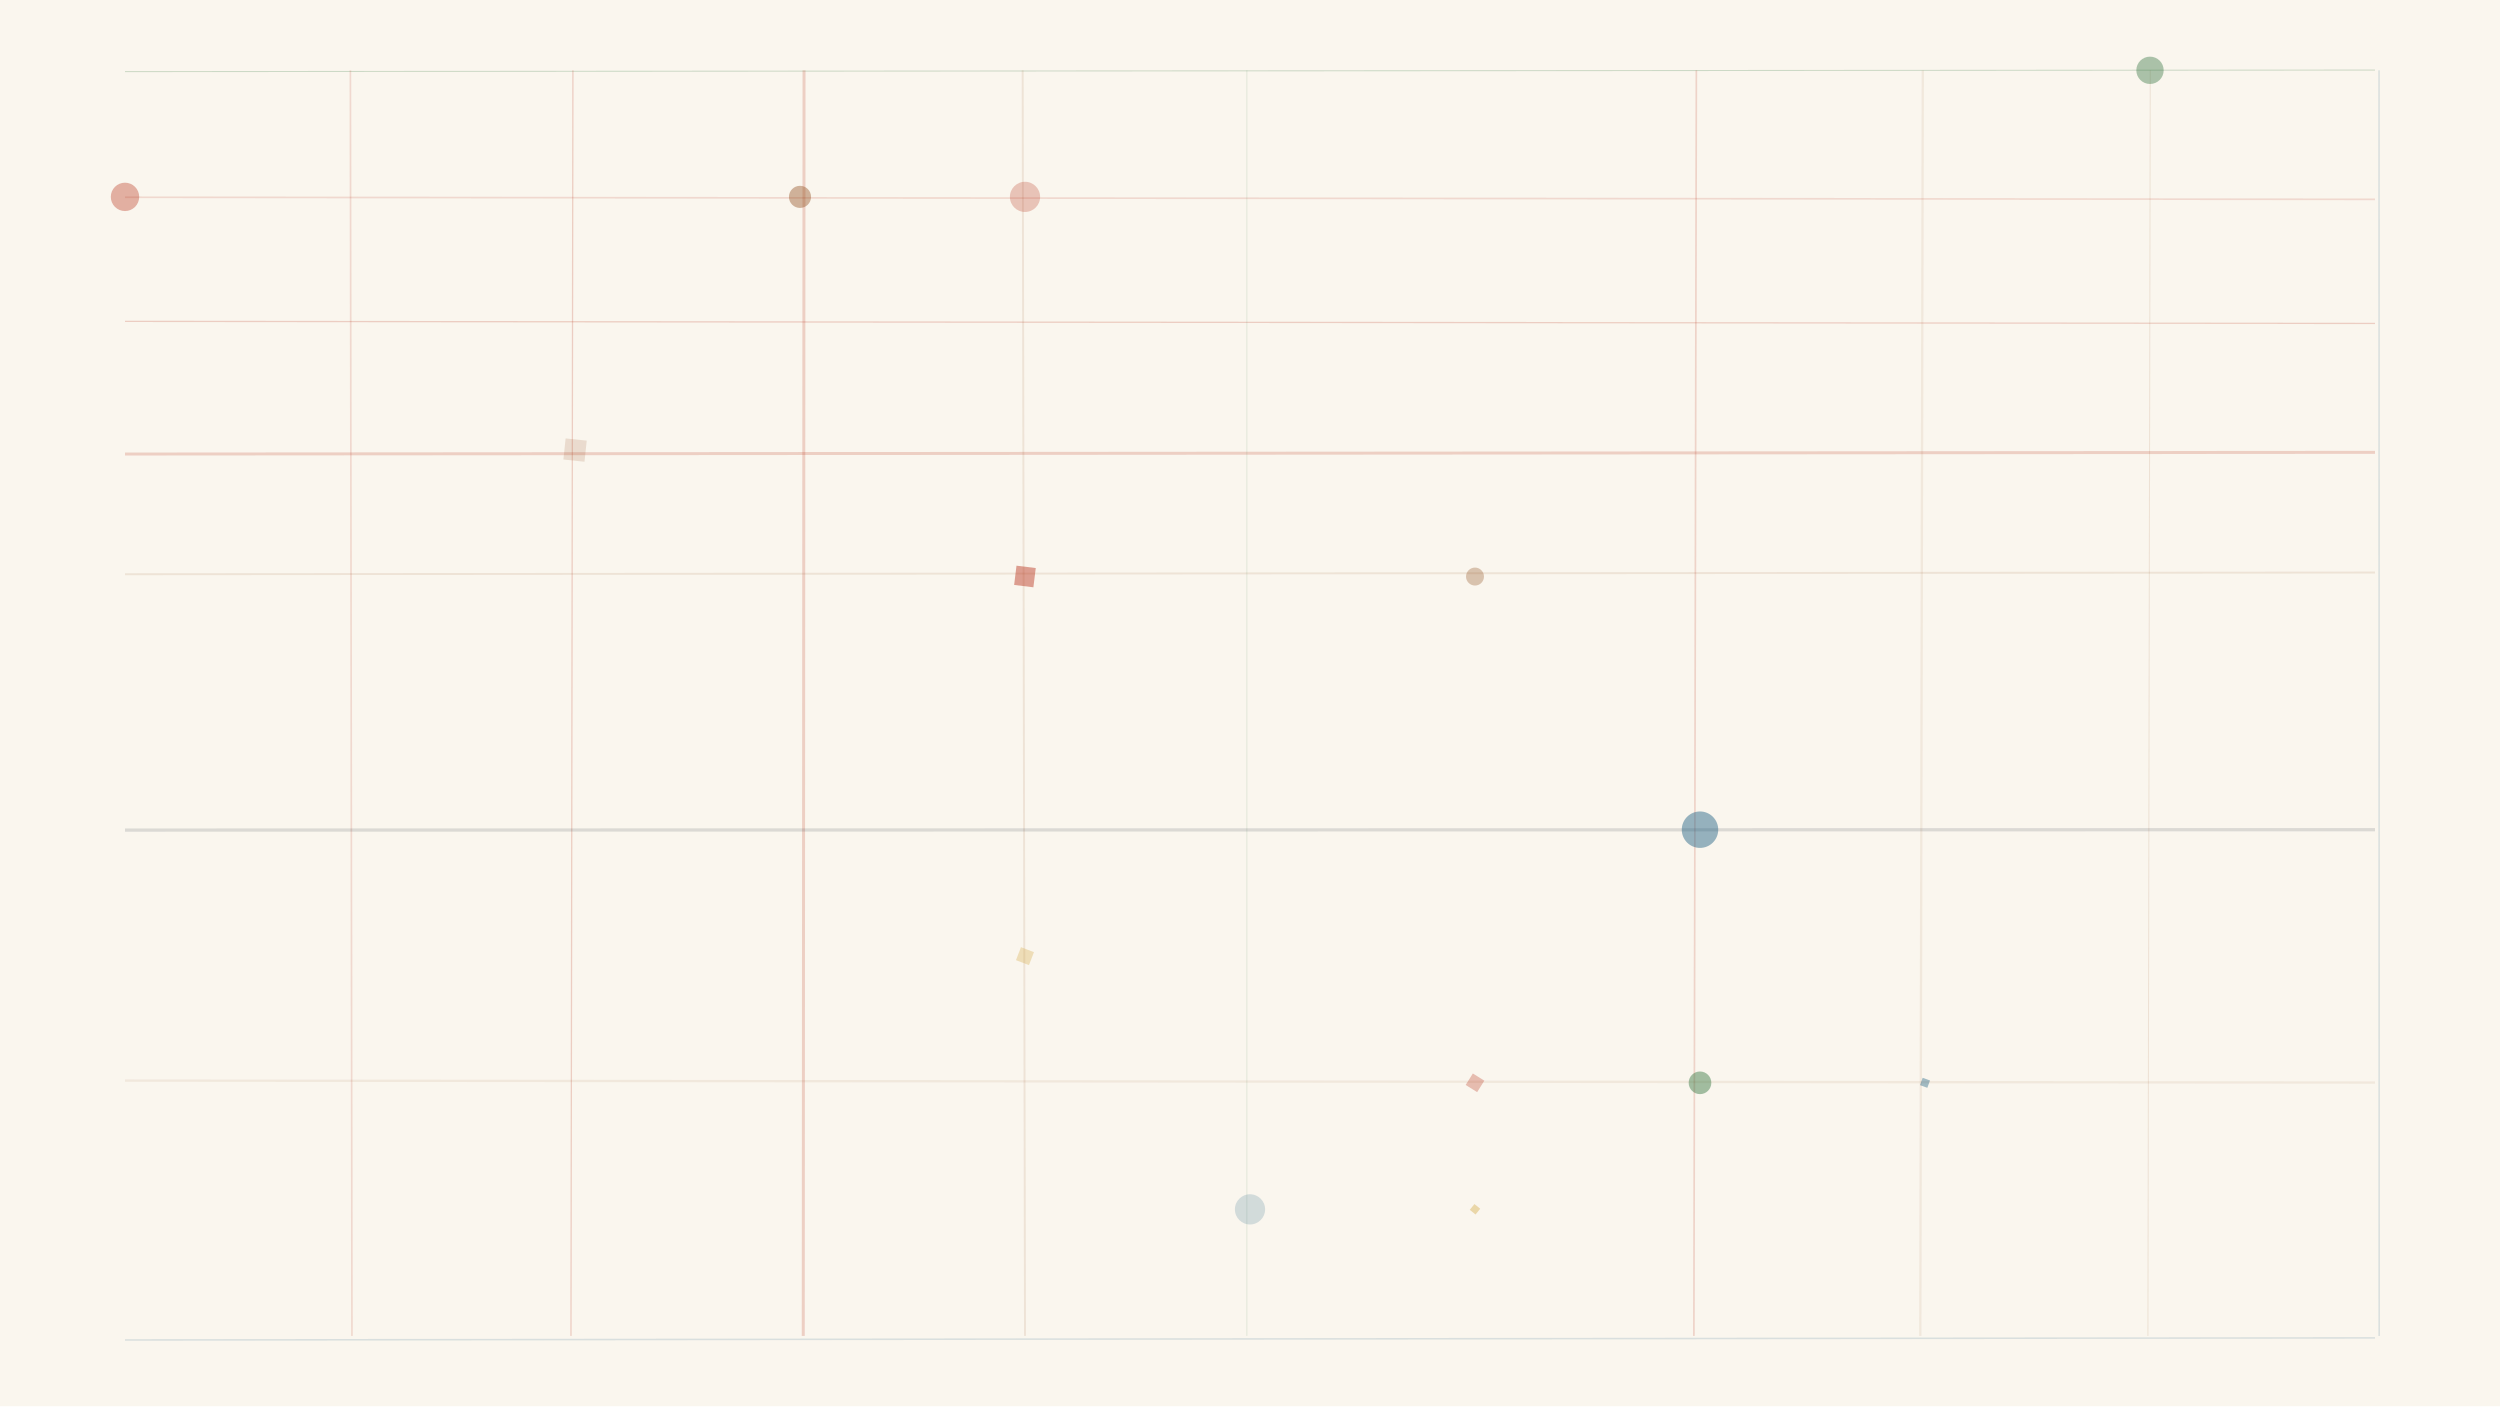
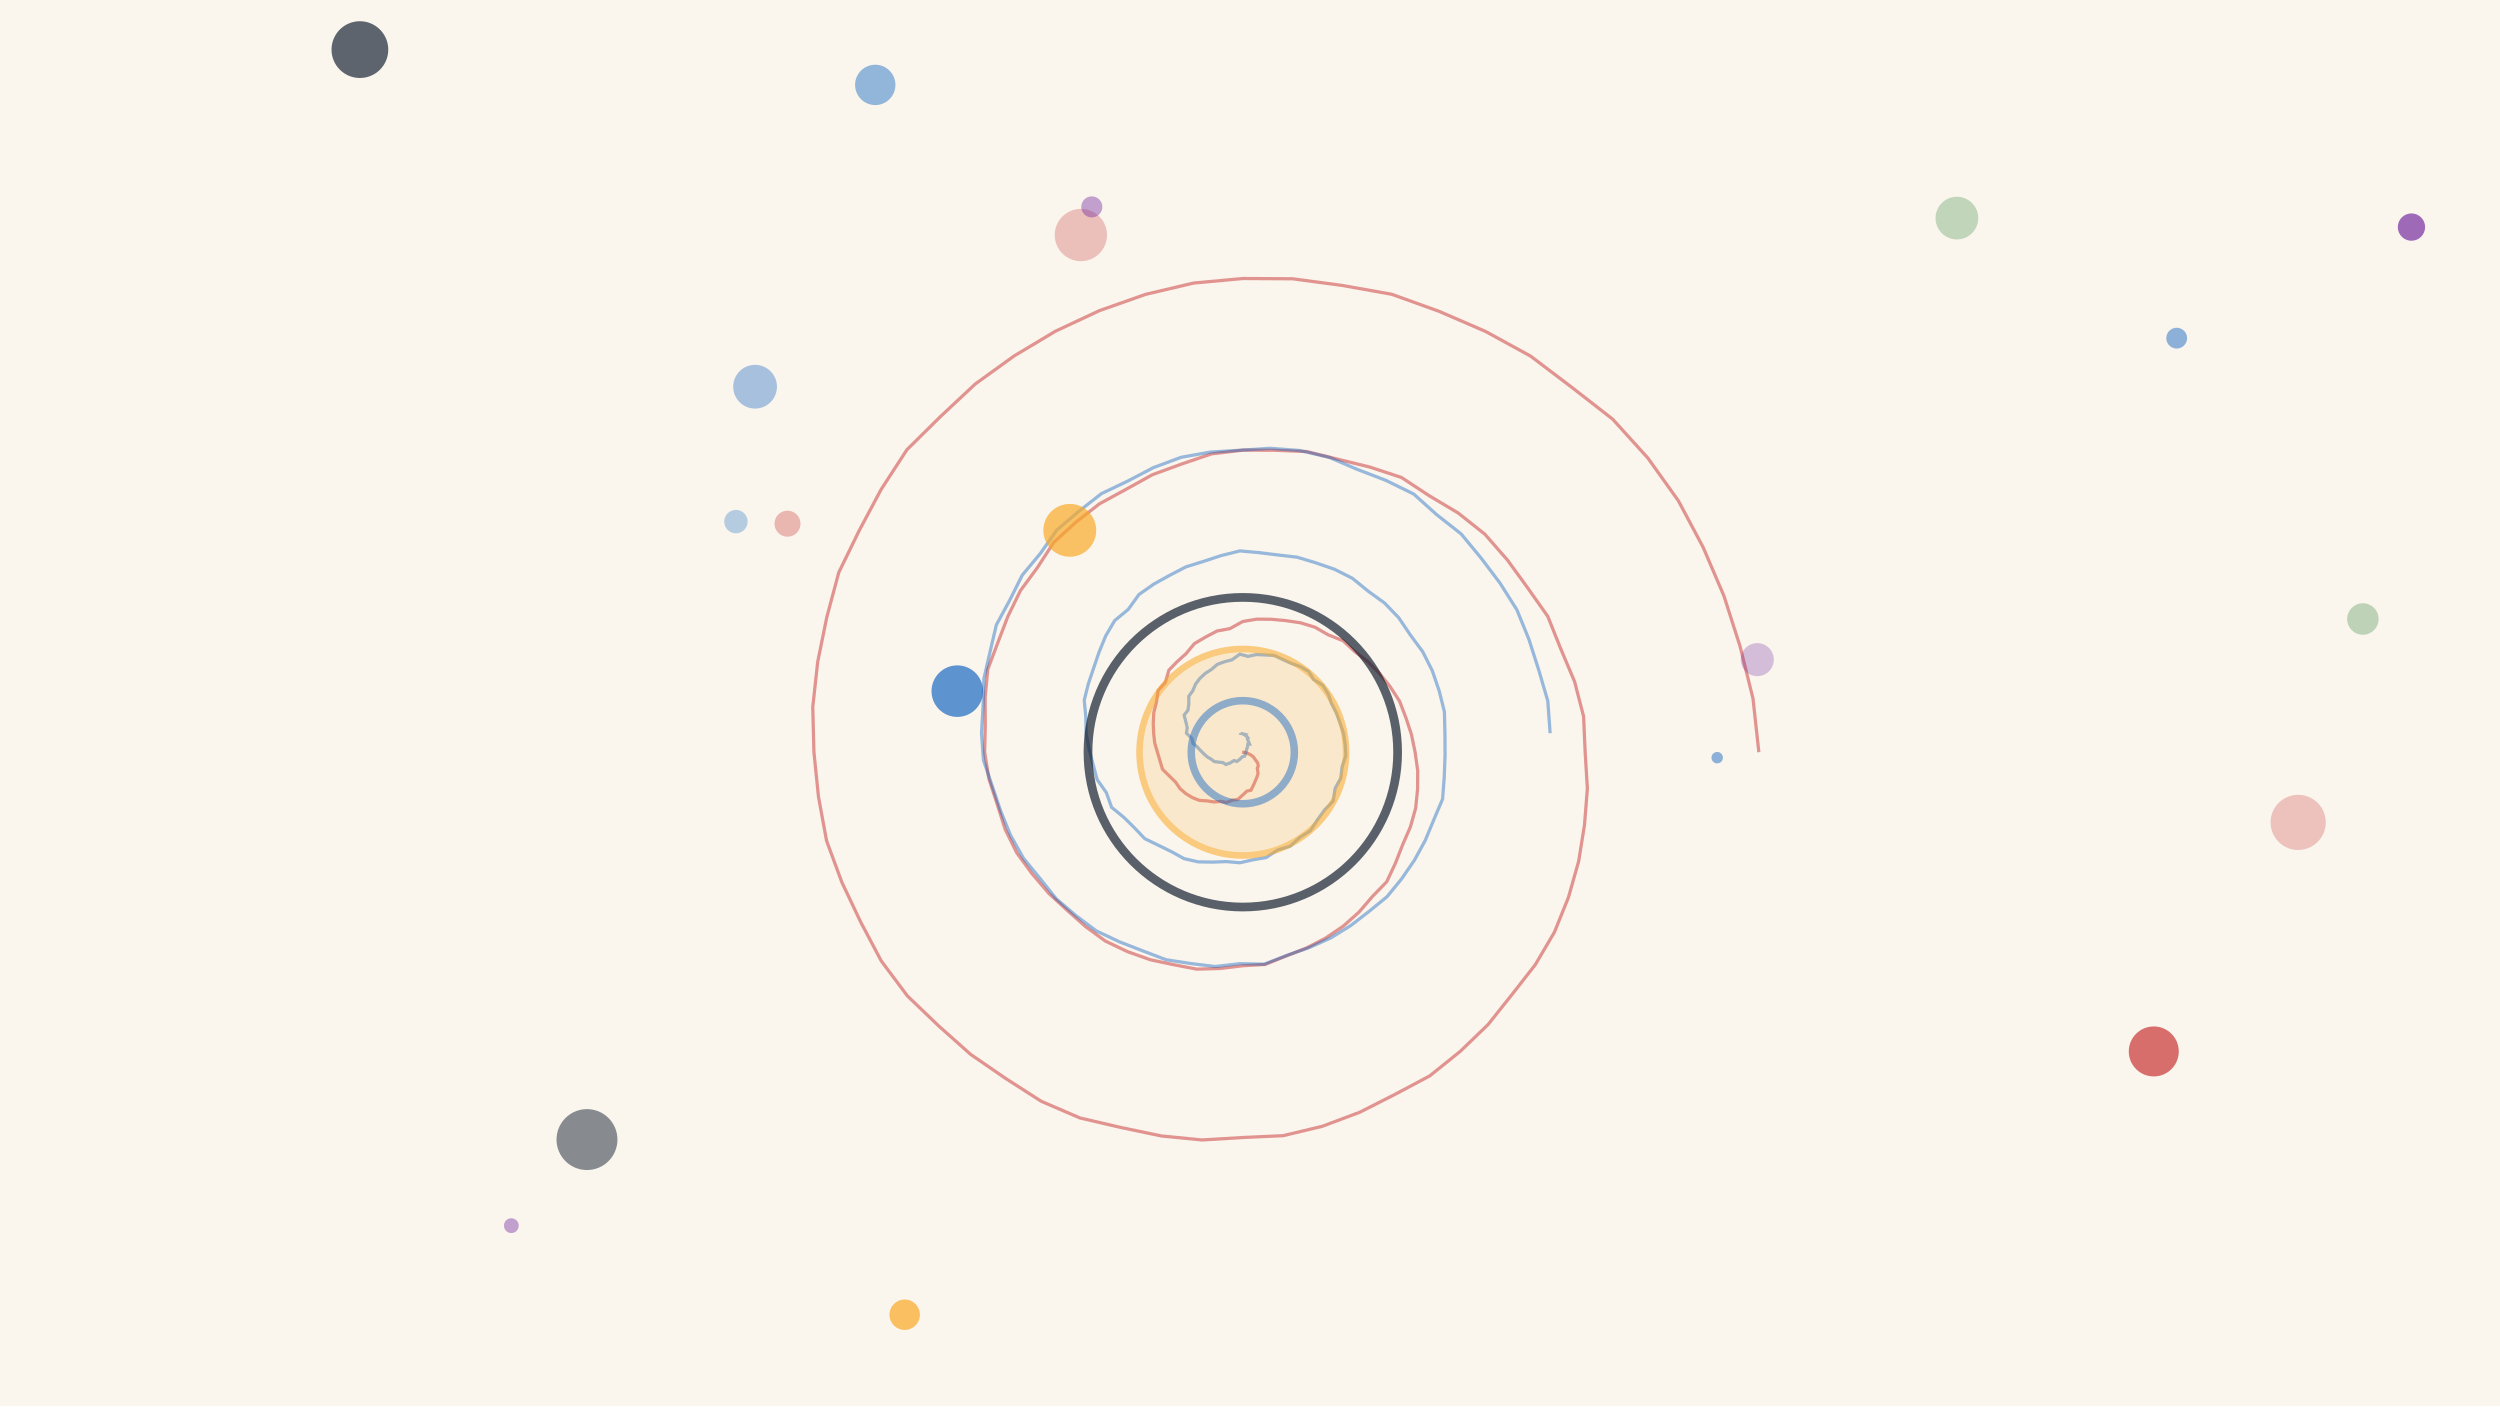
<svg xmlns="http://www.w3.org/2000/svg" viewBox="0 0 1920 1080" width="1920" height="1080">
  <rect width="1920" height="1080" fill="#FAF6EE" />
-   <line x1="96" y1="55.0" x2="1824" y2="53.8" stroke="#2B7038" stroke-width="0.8" opacity="0.22" />
-   <line x1="96" y1="151.5" x2="1824" y2="153.1" stroke="#B7311A" stroke-width="1.3" opacity="0.15" />
-   <line x1="269.1" y1="54" x2="270.3" y2="1026" stroke="#B7311A" stroke-width="1.3" opacity="0.15" />
-   <line x1="96" y1="246.8" x2="1824" y2="248.4" stroke="#B7311A" stroke-width="1.0" opacity="0.21" />
-   <line x1="440.0" y1="54" x2="438.5" y2="1026" stroke="#B7311A" stroke-width="1.0" opacity="0.21" />
-   <line x1="96" y1="348.7" x2="1824" y2="347.4" stroke="#B7311A" stroke-width="2.3" opacity="0.20" />
-   <line x1="617.5" y1="54" x2="616.9" y2="1026" stroke="#B7311A" stroke-width="2.3" opacity="0.20" />
-   <line x1="96" y1="441.0" x2="1824" y2="439.7" stroke="#8B4513" stroke-width="1.5" opacity="0.11" />
-   <line x1="785.4" y1="54" x2="787.2" y2="1026" stroke="#8B4513" stroke-width="1.5" opacity="0.11" />
-   <line x1="957.6" y1="54" x2="957.6" y2="1026" stroke="#2B7038" stroke-width="0.7" opacity="0.13" />
-   <line x1="96" y1="637.5" x2="1824" y2="637.2" stroke="#0A1628" stroke-width="2.5" opacity="0.13" />
-   <line x1="1302.8" y1="54" x2="1300.9" y2="1026" stroke="#B7311A" stroke-width="1.3" opacity="0.18" />
-   <line x1="96" y1="829.9" x2="1824" y2="831.4" stroke="#8B4513" stroke-width="1.8" opacity="0.08" />
-   <line x1="1476.7" y1="54" x2="1474.8" y2="1026" stroke="#8B4513" stroke-width="1.8" opacity="0.08" />
-   <line x1="1651.4" y1="54" x2="1649.6" y2="1026" stroke="#8B4513" stroke-width="0.8" opacity="0.12" />
-   <line x1="96" y1="1029.1" x2="1824" y2="1027.5" stroke="#1B5E80" stroke-width="1.2" opacity="0.15" />
-   <line x1="1827.1" y1="54" x2="1827.2" y2="1026" stroke="#1B5E80" stroke-width="1.2" opacity="0.15" />
-   <circle cx="96.0" cy="151.2" r="10.9" fill="#B7311A" opacity="0.36" />
-   <rect x="433.5" y="337.5" width="16.3" height="16.3" fill="#8B4513" opacity="0.15" transform="rotate(6 441.6 345.6)" />
-   <circle cx="614.4" cy="151.2" r="8.5" fill="#8B4513" opacity="0.39" />
-   <circle cx="787.2" cy="151.2" r="11.6" fill="#B7311A" opacity="0.26" />
-   <rect x="779.7" y="435.3" width="14.9" height="14.9" fill="#B7311A" opacity="0.45" transform="rotate(7 787.2 442.8)" />
-   <rect x="781.8" y="729.0" width="10.7" height="10.7" fill="#D4A843" opacity="0.32" transform="rotate(21 787.2 734.4)" />
-   <circle cx="960.0" cy="928.8" r="11.6" fill="#1B5E80" opacity="0.18" />
-   <circle cx="1132.8" cy="442.8" r="6.9" fill="#8B4513" opacity="0.30" />
-   <rect x="1127.6" y="826.4" width="10.4" height="10.4" fill="#B7311A" opacity="0.30" transform="rotate(32 1132.8 831.6)" />
-   <rect x="1129.9" y="925.9" width="5.7" height="5.7" fill="#D4A843" opacity="0.41" transform="rotate(39 1132.8 928.8)" />
-   <circle cx="1305.6" cy="637.2" r="14.0" fill="#1B5E80" opacity="0.45" />
-   <circle cx="1305.6" cy="831.6" r="8.7" fill="#2B7038" opacity="0.43" />
-   <rect x="1475.4" y="828.6" width="6.0" height="6.0" fill="#1B5E80" opacity="0.40" transform="rotate(20 1478.4 831.6)" />
-   <circle cx="1651.2" cy="54.0" r="10.5" fill="#2B7038" opacity="0.39" />
+   <polyline points="953.9,577.7 955.8,577.8 958.0,578.5 960.3,579.6 962.7,581.4 963.8,583.1 966.0,586.1 966.3,588.4 965.6,590.0 966.2,593.9 965.4,596.6 964.2,599.5 962.7,602.9 960.7,606.9 957.6,607.6 954.5,610.5 950.6,614.0 946.6,614.5 941.9,616.3 937.6,615.5 932.4,615.9 927.3,615.1 921.2,614.7 915.8,612.6 910.7,609.5 906.2,605.6 902.9,600.7 898.1,596.0 892.8,590.8 890.9,584.4 888.9,577.7 886.8,570.6 886.0,563.1 885.7,555.3 886.1,547.3 888.1,539.4 889.4,530.4 895.0,524.1 897.7,514.7 904.0,508.2 910.8,502.1 917.3,494.3 925.8,489.3 934.7,484.6 944.5,482.8 954.5,477.3 965.2,475.5 976.2,475.6 987.3,476.6 998.7,478.3 1009.9,481.7 1020.0,487.5 1031.5,492.1 1040.4,500.4 1050.4,508.0 1059.4,517.1 1067.6,527.3 1074.9,538.6 1079.7,551.1 1084.0,564.1 1086.8,577.7 1088.8,591.8 1088.7,606.2 1087.2,620.8 1083.2,635.0 1077.3,648.6 1071.7,662.9 1065.0,677.2 1054.1,688.4 1043.7,700.5 1031.6,711.3 1018.0,720.5 1003.3,728.1 987.7,734.2 971.6,740.7 954.5,741.7 937.0,743.8 919.1,744.3 901.4,740.9 883.5,737.1 866.0,730.9 849.0,722.8 833.8,711.7 819.6,699.1 805.4,686.0 792.7,671.1 780.9,655.0 772.0,637.0 765.9,617.8 759.5,598.2 756.2,577.7 756.7,556.9 756.6,535.7 758.6,514.1 766.2,493.9 774.0,473.5 783.7,453.6 796.8,435.8 809.3,416.5 826.2,401.1 844.3,387.0 864.6,375.9 885.2,364.5 907.4,356.4 930.4,348.6 954.5,345.7 978.8,345.8 1003.6,346.8 1027.6,352.7 1052.0,358.7 1076.3,366.7 1097.6,380.7 1119.9,394.0 1140.4,410.3 1157.7,430.1 1173.2,451.4 1188.7,473.4 1198.7,498.4 1209.3,523.5 1216.2,550.2 1217.4,577.7 1219.1,605.5 1216.9,633.5 1212.4,661.5 1204.6,689.1 1193.8,715.9 1179.1,740.9 1161.2,763.8 1142.8,786.9 1121.4,807.5 1098.0,826.3 1071.5,840.4 1044.3,854.2 1015.5,865.0 985.4,872.2 954.5,873.6 923.2,875.5 891.8,872.4 860.8,865.9 829.4,858.6 799.7,845.8 772.4,828.3 745.5,809.8 721.0,788.0 696.9,764.9 676.8,738.0 661.1,708.3 646.6,677.7 634.8,645.7 628.6,612.0 625.1,577.7 624.2,543.0 628.0,508.3 635.0,473.9 644.2,439.6 659.8,407.6 676.7,375.9 696.5,345.4 722.3,319.9 749.0,294.9 778.8,273.4 810.5,254.4 844.3,238.6 879.7,226.1 916.6,217.4 954.5,213.9 992.7,214.1 1030.7,219.2 1068.8,226.0 1105.2,239.1 1141.0,254.6 1175.5,273.5 1206.9,297.3 1238.5,321.9 1265.5,351.7 1289.0,384.6 1308.0,420.3 1324.0,457.7 1336.4,496.5 1346.3,536.5 1350.8,577.7" fill="none" stroke="#C62828" stroke-width="2.5" opacity="0.48" />
+   <polyline points="952.7,563.1 952.7,563.2 956.2,564.0 955.8,564.3 957.5,565.5 958.5,566.8 958.0,567.4 958.6,569.0 959.7,571.5 958.3,571.6 958.1,573.5 957.5,575.2 956.9,577.6 955.9,580.7 954.1,581.2 952.2,583.1 949.9,584.8 947.7,584.1 944.7,586.0 941.5,587.1 939.2,585.7 936.0,585.3 932.6,584.9 930.1,583.0 927.2,581.3 924.6,579.0 922.1,576.5 919.5,573.7 916.2,570.8 915.3,567.0 911.2,563.1 911.8,558.9 910.7,554.3 909.4,549.2 912.4,545.4 913.0,540.5 913.0,534.7 916.0,530.6 918.2,525.4 921.5,521.0 925.6,517.2 930.3,514.2 935.0,510.2 940.5,508.2 946.2,506.7 952.2,502.4 958.4,504.1 965.0,502.7 971.7,503.0 978.7,503.4 984.9,506.4 991.3,509.3 998.4,511.8 1005.0,515.6 1008.9,521.9 1015.9,526.3 1020.0,532.9 1022.6,540.3 1026.3,547.4 1029.1,555.1 1031.8,563.1 1033.1,571.6 1033.6,580.4 1030.8,588.7 1029.7,597.7 1025.4,605.4 1023.9,615.2 1017.4,621.9 1011.9,629.5 1006.4,637.9 998.3,643.1 990.8,649.9 981.3,652.7 972.4,658.6 962.4,660.3 952.2,662.6 941.8,661.7 931.1,662.1 920.1,661.9 909.3,659.4 899.7,654.1 889.7,649.2 879.2,644.1 871.4,635.9 863.2,627.8 853.7,620.0 849.7,608.8 842.6,598.7 839.5,587.1 836.4,575.3 834.1,563.1 833.9,550.7 832.7,537.7 835.8,525.3 839.9,513.1 844.1,500.8 849.2,488.3 856.1,476.6 866.5,468.0 874.7,456.6 886.1,448.6 898.2,441.9 910.7,435.4 924.1,431.2 937.8,426.7 952.2,423.1 966.7,424.4 981.3,426.2 996.1,427.9 1010.4,432.2 1024.9,437.2 1038.6,444.1 1050.6,453.9 1063.3,463.1 1074.2,474.4 1083.1,487.6 1092.7,500.6 1100.0,515.1 1105.3,530.6 1109.3,546.6 1109.7,563.1 1109.8,579.7 1109.2,596.5 1107.9,613.7 1101.2,629.5 1094.6,645.4 1086.3,660.6 1076.4,675.0 1065.2,688.7 1051.5,699.9 1037.4,710.8 1022.1,720.3 1005.6,727.7 988.4,733.7 970.8,740.5 952.2,740.1 933.3,742.3 914.6,740.0 895.6,737.1 877.7,730.3 859.7,723.3 841.9,714.9 826.2,703.1 811.1,690.2 798.7,674.6 786.0,659.1 776.1,641.5 768.5,622.8 762.0,603.6 755.3,583.8 753.8,563.1 755.0,542.4 755.6,521.4 760.3,500.8 765.2,479.9 775.4,461.1 785.1,441.7 798.9,425.2 811.6,407.1 828.4,392.8 845.9,379.1 866.0,369.5 885.9,359.1 907.1,351.2 929.5,347.2 952.2,345.8 975.2,344.3 998.3,346.0 1021.0,351.3 1042.4,360.5 1064.3,368.9 1085.7,379.4 1103.3,395.2 1122.2,410.1 1137.4,428.5 1152.0,447.8 1165.0,468.4 1174.2,491.0 1181.7,514.4 1188.7,538.3 1190.5,563.1" fill="none" stroke="#1565C0" stroke-width="2.5" opacity="0.43" />
+   <circle cx="954.469" cy="577.705" r="118.9" fill="none" fill-opacity="0.00" stroke="#0A1628" stroke-width="6.7" opacity="0.67" />
+   <circle cx="954.469" cy="577.705" r="79.3" fill="#F9A825" fill-opacity="0.29" stroke="#F9A825" stroke-width="5.1" opacity="0.55" />
+   <circle cx="954.469" cy="577.705" r="39.6" fill="none" fill-opacity="0.00" stroke="#1565C0" stroke-width="5.8" opacity="0.47" />
+   <circle cx="1318.8" cy="581.9" r="4.4" fill="#1565C0" opacity="0.48" />
+   <circle cx="830.1" cy="180.5" r="20.1" fill="#C62828" opacity="0.26" />
+   <circle cx="565.2" cy="400.6" r="9.0" fill="#1565C0" opacity="0.30" />
+   <circle cx="604.8" cy="402.2" r="10.0" fill="#C62828" opacity="0.31" />
+   <circle cx="1671.7" cy="259.7" r="8.0" fill="#1565C0" opacity="0.48" />
+   <circle cx="1852.0" cy="174.4" r="10.5" fill="#6A1B9A" opacity="0.64" />
+   <circle cx="1654.1" cy="807.5" r="19.2" fill="#C62828" opacity="0.66" />
+   <circle cx="694.8" cy="1009.7" r="11.7" fill="#F9A825" opacity="0.70" />
+   <circle cx="1349.6" cy="506.6" r="12.7" fill="#6A1B9A" opacity="0.26" />
+   <circle cx="276.4" cy="38.1" r="21.8" fill="#0A1628" opacity="0.65" />
+   <circle cx="1814.7" cy="475.4" r="12.1" fill="#2E7D32" opacity="0.30" />
+   <circle cx="821.6" cy="407.3" r="20.3" fill="#F9A825" opacity="0.69" />
+   <circle cx="735.2" cy="530.8" r="19.8" fill="#1565C0" opacity="0.68" />
+   <circle cx="450.8" cy="875.2" r="23.4" fill="#0A1628" opacity="0.48" />
+   <circle cx="1765.0" cy="631.6" r="21.2" fill="#C62828" opacity="0.25" />
+   <circle cx="838.5" cy="158.9" r="8.1" fill="#6A1B9A" opacity="0.39" />
+   <circle cx="392.7" cy="941.3" r="5.7" fill="#6A1B9A" opacity="0.39" />
+   <circle cx="579.9" cy="297.0" r="16.8" fill="#1565C0" opacity="0.37" />
+   <circle cx="672.2" cy="65.2" r="15.5" fill="#1565C0" opacity="0.45" />
+   <circle cx="1502.9" cy="167.5" r="16.4" fill="#2E7D32" opacity="0.28" />
</svg>
